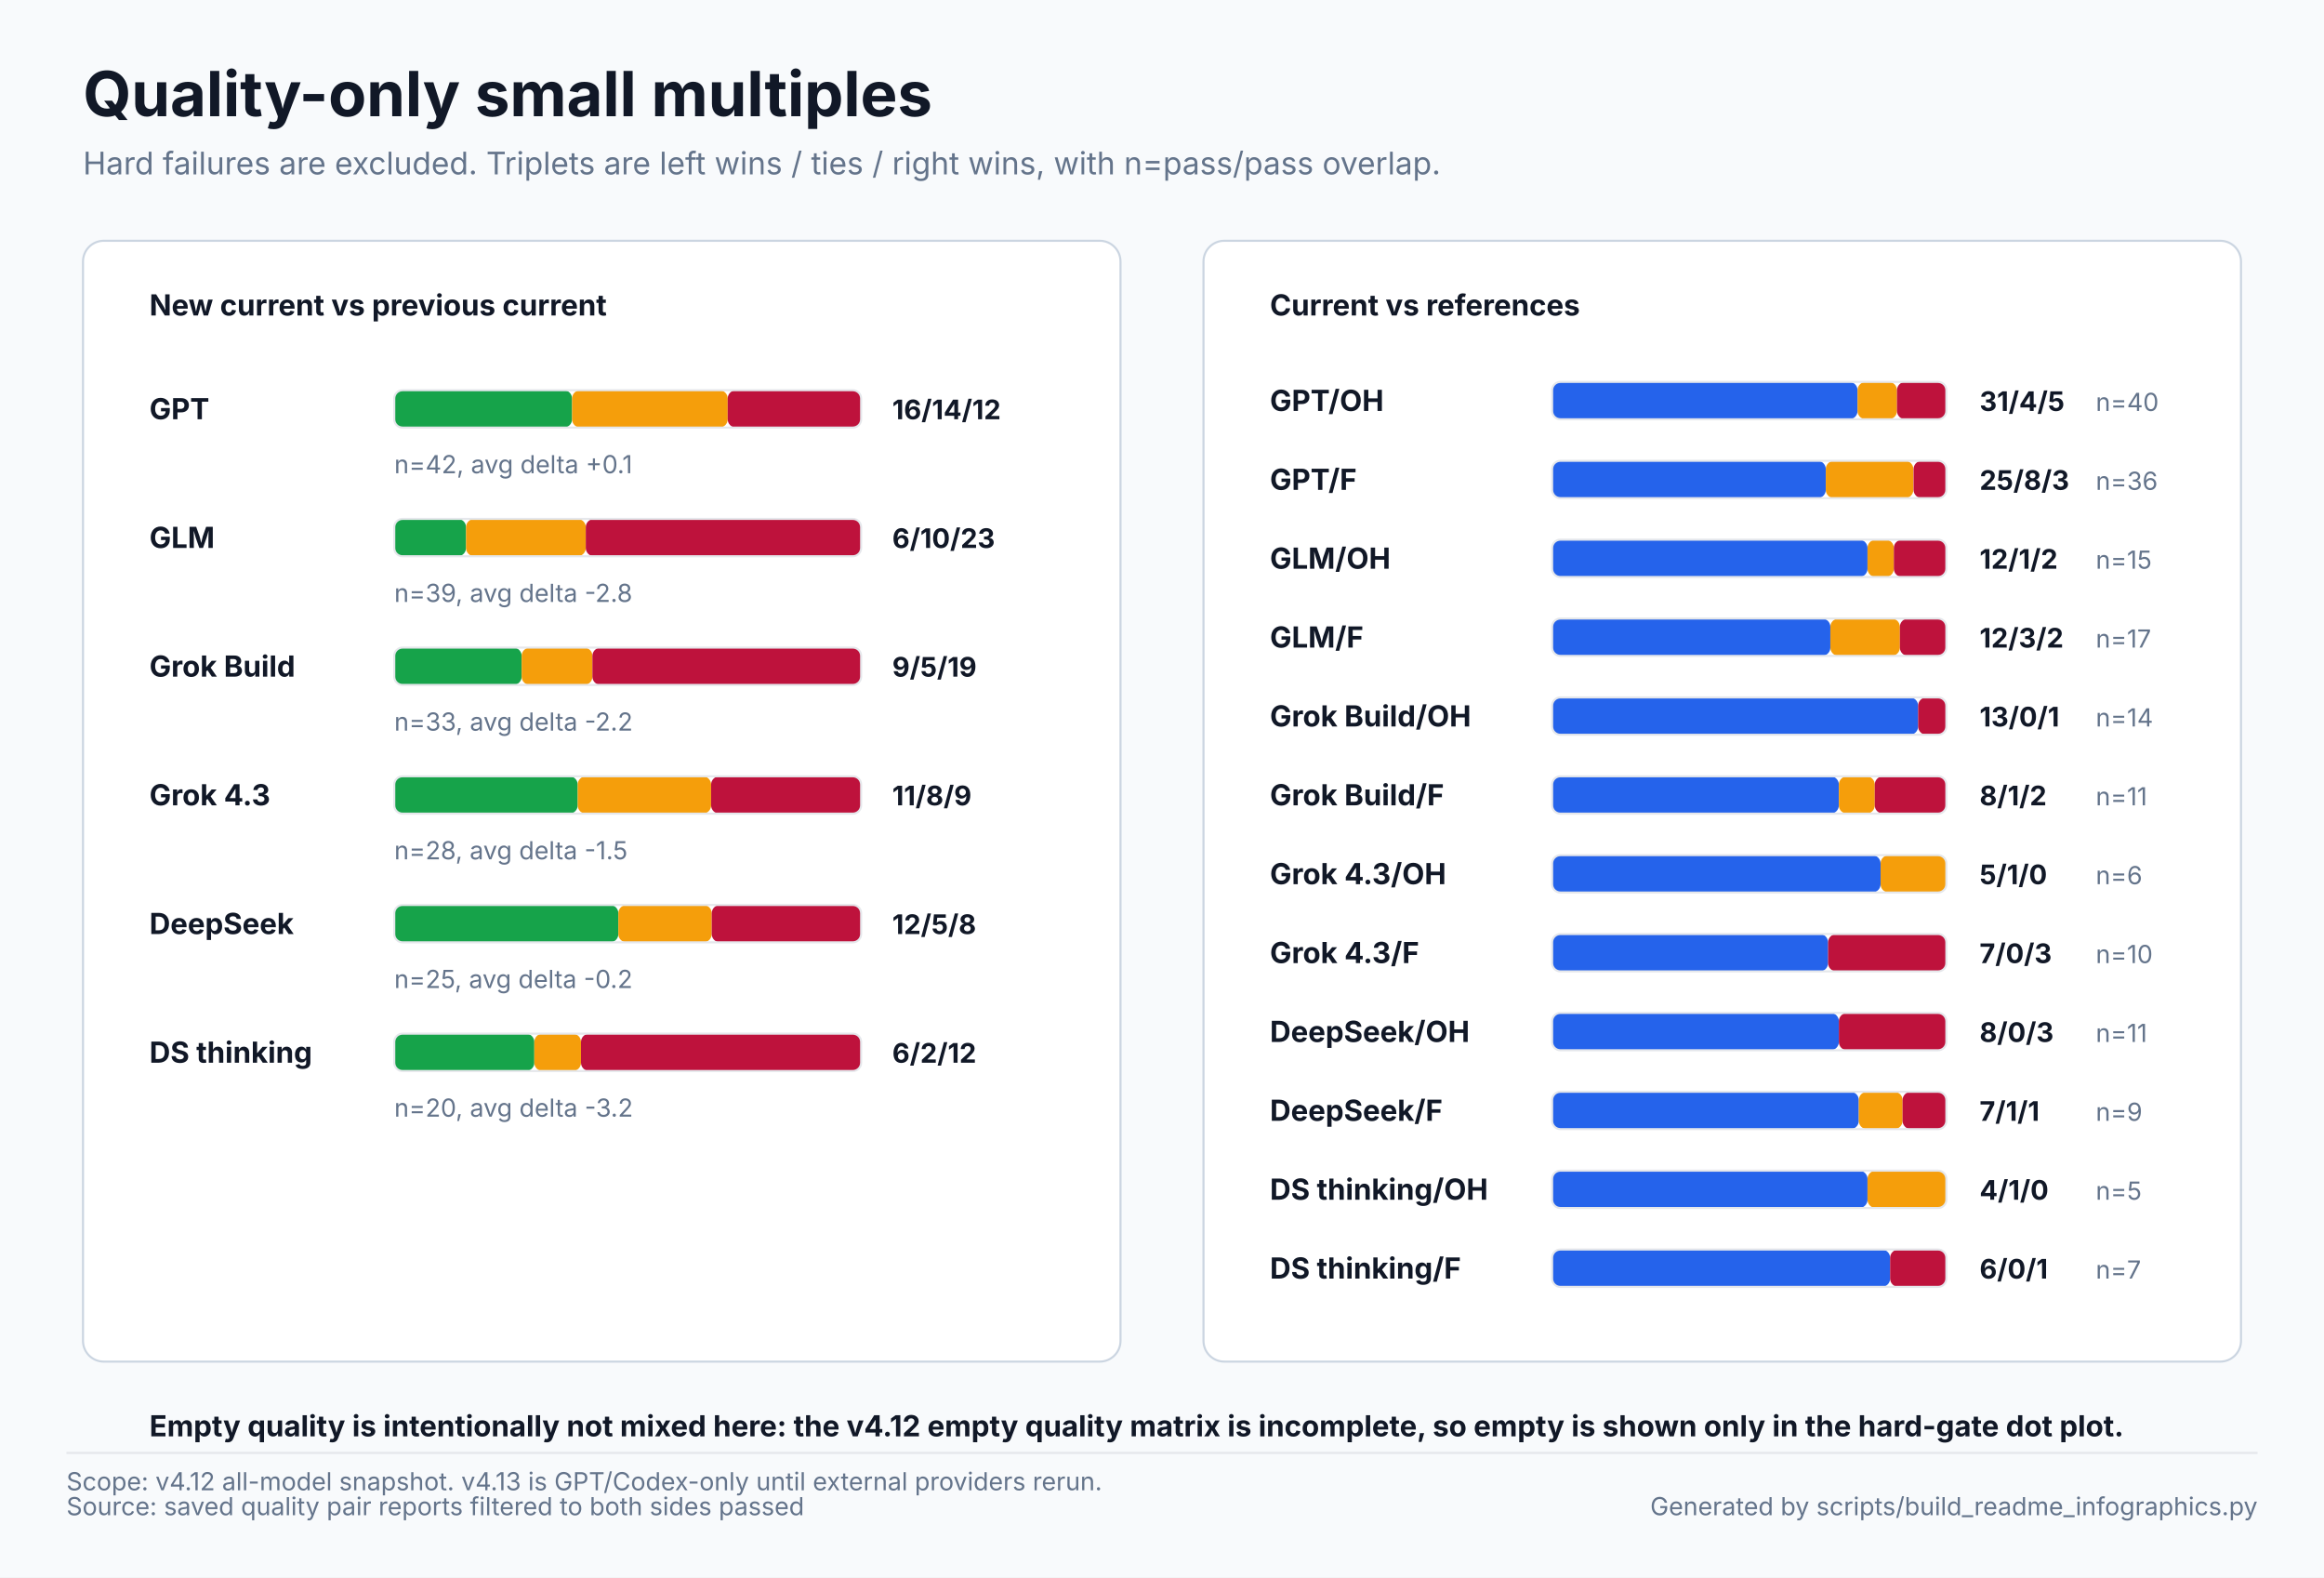
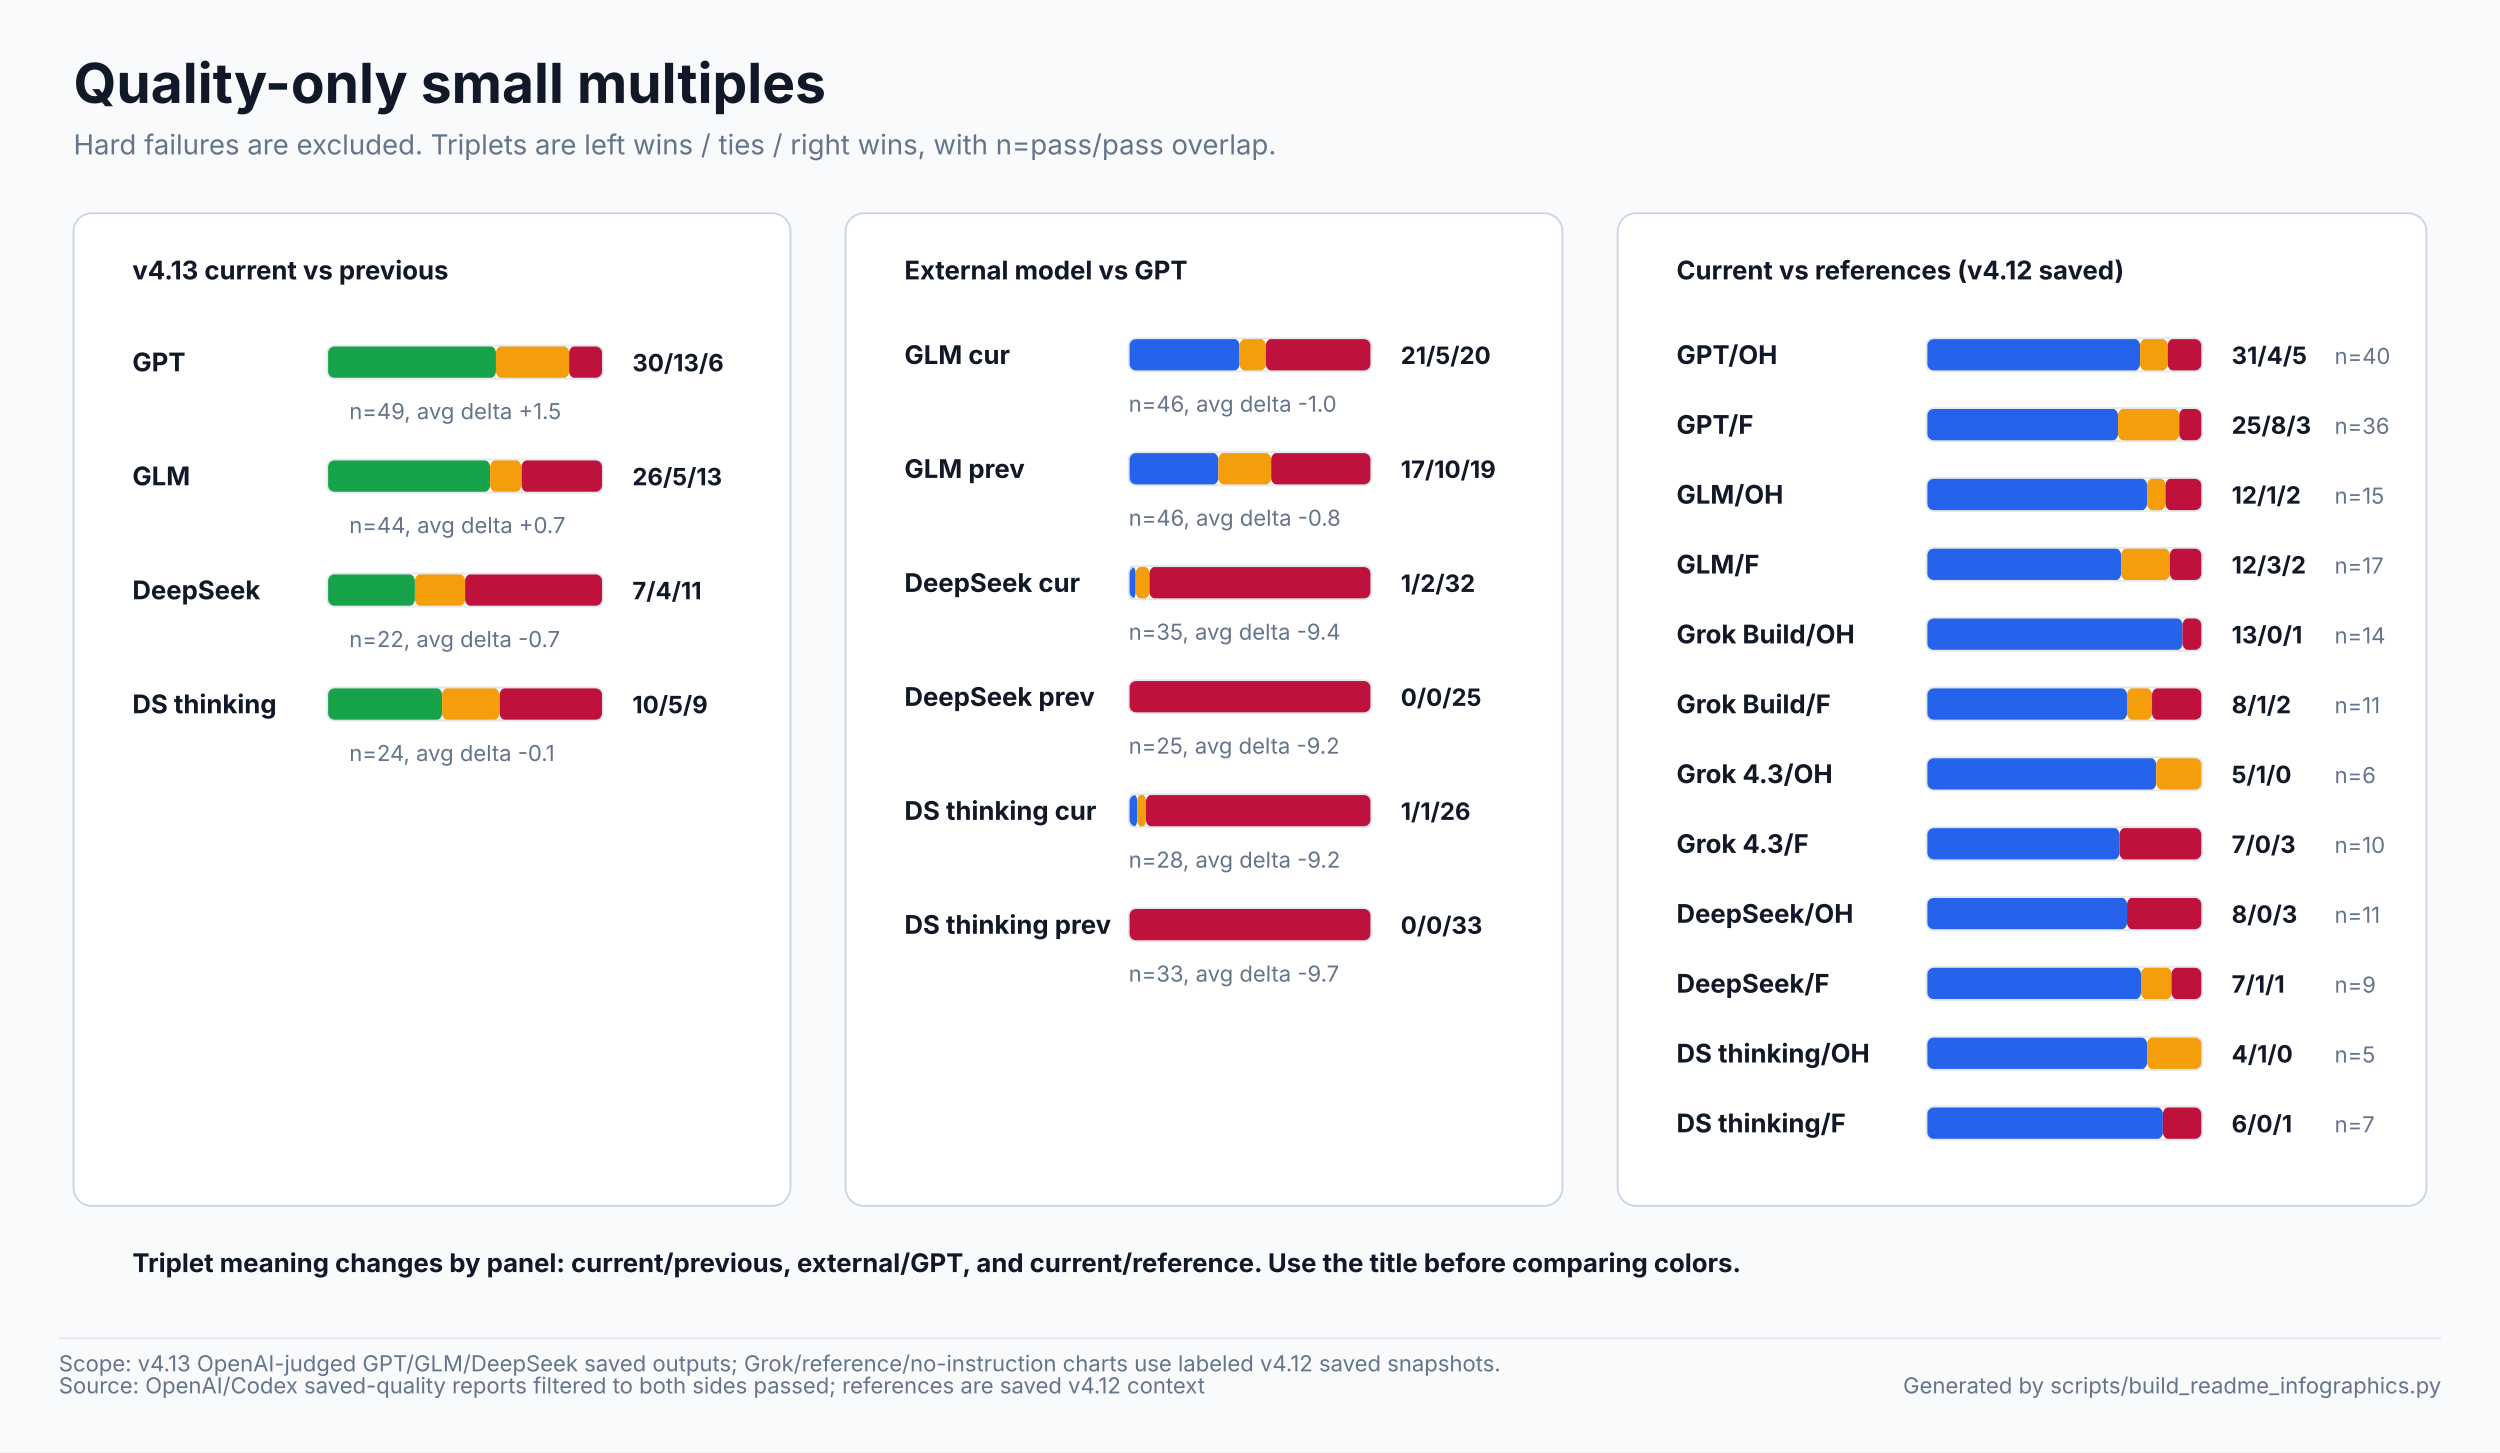
- <svg xmlns="http://www.w3.org/2000/svg" width="1120" height="760" viewBox="0 0 1120 760" role="img" aria-labelledby="title desc">
+ <svg xmlns="http://www.w3.org/2000/svg" width="1360" height="790" viewBox="0 0 1360 790" role="img" aria-labelledby="title desc">
  <style>
text{font-family:-apple-system,BlinkMacSystemFont,'Segoe UI',sans-serif;letter-spacing:0}
.title{font-size:30px;font-weight:700;fill:#111827}
.subtitle{font-size:15px;fill:#64748b}
.label{font-size:14px;font-weight:700;fill:#111827}
.small{font-size:12px;fill:#64748b}
.value{font-size:13px;font-weight:700;fill:#111827}
.axis{font-size:11px;fill:#64748b}
.cell{font-size:11px;font-weight:700;fill:#111827}
</style>
-   <rect x="0" y="0" width="1120" height="760" fill="#f8fafc" />
+   <rect x="0" y="0" width="1360" height="790" fill="#f8fafc" />
  <text x="40.0" y="56.0" class="title">Quality-only small multiples</text>
  <text x="40.0" y="84.0" class="subtitle">Hard failures are excluded. Triplets are left wins / ties / right wins, with n=pass/pass overlap.</text>
-   <rect x="40.0" y="116.0" width="500.0" height="540.0" rx="10.0" fill="#ffffff" stroke="#cbd5e1" />
-   <text x="72.0" y="152.0" class="label">New current vs previous current</text>
+   <rect x="40.0" y="116.0" width="390.0" height="540.0" rx="10.0" fill="#ffffff" stroke="#cbd5e1" />
+   <text x="72.0" y="152.0" class="label">v4.13 current vs previous</text>
  <text x="72.0" y="202.0" class="label">GPT</text>
-   <rect x="190.0" y="188.0" width="85.7" height="18.0" rx="4.0" fill="#16a34a" />
-   <rect x="275.7" y="188.0" width="75.0" height="18.0" rx="4.0" fill="#f59e0b" />
-   <rect x="350.7" y="188.0" width="64.3" height="18.0" rx="4.0" fill="#be123c" />
-   <rect x="190.0" y="188.0" width="225.0" height="18.0" rx="4.0" fill="none" stroke="#e5e7eb" />
-   <text x="430.0" y="202.0" class="value">16/14/12</text>
-   <text x="190.0" y="228.0" class="small">n=42, avg delta +0.1</text>
+   <rect x="178.0" y="188.0" width="91.8" height="18.0" rx="4.0" fill="#16a34a" />
+   <rect x="269.8" y="188.0" width="39.8" height="18.0" rx="4.0" fill="#f59e0b" />
+   <rect x="309.6" y="188.0" width="18.4" height="18.0" rx="4.0" fill="#be123c" />
+   <rect x="178.0" y="188.0" width="150.0" height="18.0" rx="4.0" fill="none" stroke="#e5e7eb" />
+   <text x="344.0" y="202.0" class="value">30/13/6</text>
+   <text x="190.0" y="228.0" class="small">n=49, avg delta +1.5</text>
  <text x="72.0" y="264.0" class="label">GLM</text>
-   <rect x="190.0" y="250.0" width="34.6" height="18.0" rx="4.0" fill="#16a34a" />
-   <rect x="224.6" y="250.0" width="57.7" height="18.0" rx="4.0" fill="#f59e0b" />
-   <rect x="282.3" y="250.0" width="132.7" height="18.0" rx="4.0" fill="#be123c" />
-   <rect x="190.0" y="250.0" width="225.0" height="18.0" rx="4.0" fill="none" stroke="#e5e7eb" />
-   <text x="430.0" y="264.0" class="value">6/10/23</text>
-   <text x="190.0" y="290.0" class="small">n=39, avg delta -2.8</text>
-   <text x="72.0" y="326.0" class="label">Grok Build</text>
-   <rect x="190.0" y="312.0" width="61.4" height="18.0" rx="4.0" fill="#16a34a" />
-   <rect x="251.4" y="312.0" width="34.1" height="18.0" rx="4.0" fill="#f59e0b" />
-   <rect x="285.5" y="312.0" width="129.5" height="18.0" rx="4.0" fill="#be123c" />
-   <rect x="190.0" y="312.0" width="225.0" height="18.0" rx="4.0" fill="none" stroke="#e5e7eb" />
-   <text x="430.0" y="326.0" class="value">9/5/19</text>
-   <text x="190.0" y="352.0" class="small">n=33, avg delta -2.2</text>
-   <text x="72.0" y="388.0" class="label">Grok 4.3</text>
-   <rect x="190.0" y="374.0" width="88.4" height="18.0" rx="4.0" fill="#16a34a" />
-   <rect x="278.4" y="374.0" width="64.3" height="18.0" rx="4.0" fill="#f59e0b" />
-   <rect x="342.7" y="374.0" width="72.3" height="18.0" rx="4.0" fill="#be123c" />
-   <rect x="190.0" y="374.0" width="225.0" height="18.0" rx="4.0" fill="none" stroke="#e5e7eb" />
-   <text x="430.0" y="388.0" class="value">11/8/9</text>
-   <text x="190.0" y="414.0" class="small">n=28, avg delta -1.5</text>
-   <text x="72.0" y="450.0" class="label">DeepSeek</text>
-   <rect x="190.0" y="436.0" width="108.0" height="18.0" rx="4.0" fill="#16a34a" />
-   <rect x="298.0" y="436.0" width="45.0" height="18.0" rx="4.0" fill="#f59e0b" />
-   <rect x="343.0" y="436.0" width="72.0" height="18.0" rx="4.0" fill="#be123c" />
-   <rect x="190.0" y="436.0" width="225.0" height="18.0" rx="4.0" fill="none" stroke="#e5e7eb" />
-   <text x="430.0" y="450.0" class="value">12/5/8</text>
-   <text x="190.0" y="476.0" class="small">n=25, avg delta -0.2</text>
-   <text x="72.0" y="512.0" class="label">DS thinking</text>
-   <rect x="190.0" y="498.0" width="67.5" height="18.0" rx="4.0" fill="#16a34a" />
-   <rect x="257.5" y="498.0" width="22.5" height="18.0" rx="4.0" fill="#f59e0b" />
-   <rect x="280.0" y="498.0" width="135.0" height="18.0" rx="4.0" fill="#be123c" />
-   <rect x="190.0" y="498.0" width="225.0" height="18.0" rx="4.0" fill="none" stroke="#e5e7eb" />
-   <text x="430.0" y="512.0" class="value">6/2/12</text>
-   <text x="190.0" y="538.0" class="small">n=20, avg delta -3.2</text>
-   <rect x="580.0" y="116.0" width="500.0" height="540.0" rx="10.0" fill="#ffffff" stroke="#cbd5e1" />
-   <text x="612.0" y="152.0" class="label">Current vs references</text>
-   <text x="612.0" y="198.0" class="label">GPT/OH</text>
-   <rect x="748.0" y="184.0" width="147.2" height="18.0" rx="4.0" fill="#2563eb" />
-   <rect x="895.2" y="184.0" width="19.0" height="18.0" rx="4.0" fill="#f59e0b" />
-   <rect x="914.2" y="184.0" width="23.8" height="18.0" rx="4.0" fill="#be123c" />
-   <rect x="748.0" y="184.0" width="190.0" height="18.0" rx="4.0" fill="none" stroke="#e5e7eb" />
-   <text x="954.0" y="198.0" class="value">31/4/5</text>
-   <text x="1010.0" y="198.0" class="small">n=40</text>
-   <text x="612.0" y="236.0" class="label">GPT/F</text>
-   <rect x="748.0" y="222.0" width="131.9" height="18.0" rx="4.0" fill="#2563eb" />
-   <rect x="879.9" y="222.0" width="42.2" height="18.0" rx="4.0" fill="#f59e0b" />
-   <rect x="922.2" y="222.0" width="15.8" height="18.0" rx="4.0" fill="#be123c" />
-   <rect x="748.0" y="222.0" width="190.0" height="18.0" rx="4.0" fill="none" stroke="#e5e7eb" />
-   <text x="954.0" y="236.0" class="value">25/8/3</text>
-   <text x="1010.0" y="236.0" class="small">n=36</text>
-   <text x="612.0" y="274.0" class="label">GLM/OH</text>
-   <rect x="748.0" y="260.0" width="152.0" height="18.0" rx="4.0" fill="#2563eb" />
-   <rect x="900.0" y="260.0" width="12.7" height="18.0" rx="4.0" fill="#f59e0b" />
-   <rect x="912.7" y="260.0" width="25.3" height="18.0" rx="4.0" fill="#be123c" />
-   <rect x="748.0" y="260.0" width="190.0" height="18.0" rx="4.0" fill="none" stroke="#e5e7eb" />
-   <text x="954.0" y="274.0" class="value">12/1/2</text>
-   <text x="1010.0" y="274.0" class="small">n=15</text>
-   <text x="612.0" y="312.0" class="label">GLM/F</text>
-   <rect x="748.0" y="298.0" width="134.1" height="18.0" rx="4.0" fill="#2563eb" />
-   <rect x="882.1" y="298.0" width="33.5" height="18.0" rx="4.0" fill="#f59e0b" />
-   <rect x="915.6" y="298.0" width="22.4" height="18.0" rx="4.0" fill="#be123c" />
-   <rect x="748.0" y="298.0" width="190.0" height="18.0" rx="4.0" fill="none" stroke="#e5e7eb" />
-   <text x="954.0" y="312.0" class="value">12/3/2</text>
-   <text x="1010.0" y="312.0" class="small">n=17</text>
-   <text x="612.0" y="350.0" class="label">Grok Build/OH</text>
-   <rect x="748.0" y="336.0" width="176.4" height="18.0" rx="4.0" fill="#2563eb" />
-   <rect x="924.4" y="336.0" width="13.6" height="18.0" rx="4.0" fill="#be123c" />
-   <rect x="748.0" y="336.0" width="190.0" height="18.0" rx="4.0" fill="none" stroke="#e5e7eb" />
-   <text x="954.0" y="350.0" class="value">13/0/1</text>
-   <text x="1010.0" y="350.0" class="small">n=14</text>
-   <text x="612.0" y="388.0" class="label">Grok Build/F</text>
-   <rect x="748.0" y="374.0" width="138.2" height="18.0" rx="4.0" fill="#2563eb" />
-   <rect x="886.2" y="374.0" width="17.3" height="18.0" rx="4.0" fill="#f59e0b" />
-   <rect x="903.5" y="374.0" width="34.5" height="18.0" rx="4.0" fill="#be123c" />
-   <rect x="748.0" y="374.0" width="190.0" height="18.0" rx="4.0" fill="none" stroke="#e5e7eb" />
-   <text x="954.0" y="388.0" class="value">8/1/2</text>
-   <text x="1010.0" y="388.0" class="small">n=11</text>
-   <text x="612.0" y="426.0" class="label">Grok 4.3/OH</text>
-   <rect x="748.0" y="412.0" width="158.3" height="18.0" rx="4.0" fill="#2563eb" />
-   <rect x="906.3" y="412.0" width="31.7" height="18.0" rx="4.0" fill="#f59e0b" />
-   <rect x="748.0" y="412.0" width="190.0" height="18.0" rx="4.0" fill="none" stroke="#e5e7eb" />
-   <text x="954.0" y="426.0" class="value">5/1/0</text>
-   <text x="1010.0" y="426.0" class="small">n=6</text>
-   <text x="612.0" y="464.0" class="label">Grok 4.3/F</text>
-   <rect x="748.0" y="450.0" width="133.0" height="18.0" rx="4.0" fill="#2563eb" />
-   <rect x="881.0" y="450.0" width="57.0" height="18.0" rx="4.0" fill="#be123c" />
-   <rect x="748.0" y="450.0" width="190.0" height="18.0" rx="4.0" fill="none" stroke="#e5e7eb" />
-   <text x="954.0" y="464.0" class="value">7/0/3</text>
-   <text x="1010.0" y="464.0" class="small">n=10</text>
-   <text x="612.0" y="502.0" class="label">DeepSeek/OH</text>
-   <rect x="748.0" y="488.0" width="138.2" height="18.0" rx="4.0" fill="#2563eb" />
-   <rect x="886.2" y="488.0" width="51.8" height="18.0" rx="4.0" fill="#be123c" />
-   <rect x="748.0" y="488.0" width="190.0" height="18.0" rx="4.0" fill="none" stroke="#e5e7eb" />
-   <text x="954.0" y="502.0" class="value">8/0/3</text>
-   <text x="1010.0" y="502.0" class="small">n=11</text>
-   <text x="612.0" y="540.0" class="label">DeepSeek/F</text>
-   <rect x="748.0" y="526.0" width="147.8" height="18.0" rx="4.0" fill="#2563eb" />
-   <rect x="895.8" y="526.0" width="21.1" height="18.0" rx="4.0" fill="#f59e0b" />
-   <rect x="916.9" y="526.0" width="21.1" height="18.0" rx="4.0" fill="#be123c" />
-   <rect x="748.0" y="526.0" width="190.0" height="18.0" rx="4.0" fill="none" stroke="#e5e7eb" />
-   <text x="954.0" y="540.0" class="value">7/1/1</text>
-   <text x="1010.0" y="540.0" class="small">n=9</text>
-   <text x="612.0" y="578.0" class="label">DS thinking/OH</text>
-   <rect x="748.0" y="564.0" width="152.0" height="18.0" rx="4.0" fill="#2563eb" />
-   <rect x="900.0" y="564.0" width="38.0" height="18.0" rx="4.0" fill="#f59e0b" />
-   <rect x="748.0" y="564.0" width="190.0" height="18.0" rx="4.0" fill="none" stroke="#e5e7eb" />
-   <text x="954.0" y="578.0" class="value">4/1/0</text>
-   <text x="1010.0" y="578.0" class="small">n=5</text>
-   <text x="612.0" y="616.0" class="label">DS thinking/F</text>
-   <rect x="748.0" y="602.0" width="162.9" height="18.0" rx="4.0" fill="#2563eb" />
-   <rect x="910.9" y="602.0" width="27.1" height="18.0" rx="4.0" fill="#be123c" />
-   <rect x="748.0" y="602.0" width="190.0" height="18.0" rx="4.0" fill="none" stroke="#e5e7eb" />
-   <text x="954.0" y="616.0" class="value">6/0/1</text>
-   <text x="1010.0" y="616.0" class="small">n=7</text>
-   <text x="72.0" y="692.0" class="label">Empty quality is intentionally not mixed here: the v4.12 empty quality matrix is incomplete, so empty is shown only in the hard-gate dot plot.</text>
-   <line x1="32.0" y1="700.0" x2="1088.0" y2="700.0" stroke="#e5e7eb" stroke-width="1" />
-   <text x="32.0" y="718.0" class="small">Scope: v4.12 all-model snapshot. v4.13 is GPT/Codex-only until external providers rerun.</text>
-   <text x="32.0" y="730.0" class="small">Source: saved quality pair reports filtered to both sides passed</text>
-   <text x="1088.0" y="730.0" class="small" text-anchor="end">Generated by scripts/build_readme_infographics.py</text>
+   <rect x="178.0" y="250.0" width="88.6" height="18.0" rx="4.0" fill="#16a34a" />
+   <rect x="266.6" y="250.0" width="17.0" height="18.0" rx="4.0" fill="#f59e0b" />
+   <rect x="283.7" y="250.0" width="44.3" height="18.0" rx="4.0" fill="#be123c" />
+   <rect x="178.0" y="250.0" width="150.0" height="18.0" rx="4.0" fill="none" stroke="#e5e7eb" />
+   <text x="344.0" y="264.0" class="value">26/5/13</text>
+   <text x="190.0" y="290.0" class="small">n=44, avg delta +0.7</text>
+   <text x="72.0" y="326.0" class="label">DeepSeek</text>
+   <rect x="178.0" y="312.0" width="47.7" height="18.0" rx="4.0" fill="#16a34a" />
+   <rect x="225.7" y="312.0" width="27.3" height="18.0" rx="4.0" fill="#f59e0b" />
+   <rect x="253.0" y="312.0" width="75.0" height="18.0" rx="4.0" fill="#be123c" />
+   <rect x="178.0" y="312.0" width="150.0" height="18.0" rx="4.0" fill="none" stroke="#e5e7eb" />
+   <text x="344.0" y="326.0" class="value">7/4/11</text>
+   <text x="190.0" y="352.0" class="small">n=22, avg delta -0.7</text>
+   <text x="72.0" y="388.0" class="label">DS thinking</text>
+   <rect x="178.0" y="374.0" width="62.5" height="18.0" rx="4.0" fill="#16a34a" />
+   <rect x="240.5" y="374.0" width="31.2" height="18.0" rx="4.0" fill="#f59e0b" />
+   <rect x="271.8" y="374.0" width="56.2" height="18.0" rx="4.0" fill="#be123c" />
+   <rect x="178.0" y="374.0" width="150.0" height="18.0" rx="4.0" fill="none" stroke="#e5e7eb" />
+   <text x="344.0" y="388.0" class="value">10/5/9</text>
+   <text x="190.0" y="414.0" class="small">n=24, avg delta -0.1</text>
+   <rect x="460.0" y="116.0" width="390.0" height="540.0" rx="10.0" fill="#ffffff" stroke="#cbd5e1" />
+   <text x="492.0" y="152.0" class="label">External model vs GPT</text>
+   <text x="492.0" y="198.0" class="label">GLM cur</text>
+   <rect x="614.0" y="184.0" width="60.3" height="18.0" rx="4.0" fill="#2563eb" />
+   <rect x="674.3" y="184.0" width="14.3" height="18.0" rx="4.0" fill="#f59e0b" />
+   <rect x="688.6" y="184.0" width="57.4" height="18.0" rx="4.0" fill="#be123c" />
+   <rect x="614.0" y="184.0" width="132.0" height="18.0" rx="4.0" fill="none" stroke="#e5e7eb" />
+   <text x="762.0" y="198.0" class="value">21/5/20</text>
+   <text x="614.0" y="224.0" class="small">n=46, avg delta -1.0</text>
+   <text x="492.0" y="260.0" class="label">GLM prev</text>
+   <rect x="614.0" y="246.0" width="48.8" height="18.0" rx="4.0" fill="#2563eb" />
+   <rect x="662.8" y="246.0" width="28.7" height="18.0" rx="4.0" fill="#f59e0b" />
+   <rect x="691.5" y="246.0" width="54.5" height="18.0" rx="4.0" fill="#be123c" />
+   <rect x="614.0" y="246.0" width="132.0" height="18.0" rx="4.0" fill="none" stroke="#e5e7eb" />
+   <text x="762.0" y="260.0" class="value">17/10/19</text>
+   <text x="614.0" y="286.0" class="small">n=46, avg delta -0.8</text>
+   <text x="492.0" y="322.0" class="label">DeepSeek cur</text>
+   <rect x="614.0" y="308.0" width="3.8" height="18.0" rx="4.0" fill="#2563eb" />
+   <rect x="617.8" y="308.0" width="7.5" height="18.0" rx="4.0" fill="#f59e0b" />
+   <rect x="625.3" y="308.0" width="120.7" height="18.0" rx="4.0" fill="#be123c" />
+   <rect x="614.0" y="308.0" width="132.0" height="18.0" rx="4.0" fill="none" stroke="#e5e7eb" />
+   <text x="762.0" y="322.0" class="value">1/2/32</text>
+   <text x="614.0" y="348.0" class="small">n=35, avg delta -9.4</text>
+   <text x="492.0" y="384.0" class="label">DeepSeek prev</text>
+   <rect x="614.0" y="370.0" width="132.0" height="18.0" rx="4.0" fill="#be123c" />
+   <rect x="614.0" y="370.0" width="132.0" height="18.0" rx="4.0" fill="none" stroke="#e5e7eb" />
+   <text x="762.0" y="384.0" class="value">0/0/25</text>
+   <text x="614.0" y="410.0" class="small">n=25, avg delta -9.2</text>
+   <text x="492.0" y="446.0" class="label">DS thinking cur</text>
+   <rect x="614.0" y="432.0" width="4.7" height="18.0" rx="4.0" fill="#2563eb" />
+   <rect x="618.7" y="432.0" width="4.7" height="18.0" rx="4.0" fill="#f59e0b" />
+   <rect x="623.4" y="432.0" width="122.6" height="18.0" rx="4.0" fill="#be123c" />
+   <rect x="614.0" y="432.0" width="132.0" height="18.0" rx="4.0" fill="none" stroke="#e5e7eb" />
+   <text x="762.0" y="446.0" class="value">1/1/26</text>
+   <text x="614.0" y="472.0" class="small">n=28, avg delta -9.2</text>
+   <text x="492.0" y="508.0" class="label">DS thinking prev</text>
+   <rect x="614.0" y="494.0" width="132.0" height="18.0" rx="4.0" fill="#be123c" />
+   <rect x="614.0" y="494.0" width="132.0" height="18.0" rx="4.0" fill="none" stroke="#e5e7eb" />
+   <text x="762.0" y="508.0" class="value">0/0/33</text>
+   <text x="614.0" y="534.0" class="small">n=33, avg delta -9.7</text>
+   <rect x="880.0" y="116.0" width="440.0" height="540.0" rx="10.0" fill="#ffffff" stroke="#cbd5e1" />
+   <text x="912.0" y="152.0" class="label">Current vs references (v4.12 saved)</text>
+   <text x="912.0" y="198.0" class="label">GPT/OH</text>
+   <rect x="1048.0" y="184.0" width="116.2" height="18.0" rx="4.0" fill="#2563eb" />
+   <rect x="1164.2" y="184.0" width="15.0" height="18.0" rx="4.0" fill="#f59e0b" />
+   <rect x="1179.2" y="184.0" width="18.8" height="18.0" rx="4.0" fill="#be123c" />
+   <rect x="1048.0" y="184.0" width="150.0" height="18.0" rx="4.0" fill="none" stroke="#e5e7eb" />
+   <text x="1214.0" y="198.0" class="value">31/4/5</text>
+   <text x="1270.0" y="198.0" class="small">n=40</text>
+   <text x="912.0" y="236.0" class="label">GPT/F</text>
+   <rect x="1048.0" y="222.0" width="104.2" height="18.0" rx="4.0" fill="#2563eb" />
+   <rect x="1152.2" y="222.0" width="33.3" height="18.0" rx="4.0" fill="#f59e0b" />
+   <rect x="1185.5" y="222.0" width="12.5" height="18.0" rx="4.0" fill="#be123c" />
+   <rect x="1048.0" y="222.0" width="150.0" height="18.0" rx="4.0" fill="none" stroke="#e5e7eb" />
+   <text x="1214.0" y="236.0" class="value">25/8/3</text>
+   <text x="1270.0" y="236.0" class="small">n=36</text>
+   <text x="912.0" y="274.0" class="label">GLM/OH</text>
+   <rect x="1048.0" y="260.0" width="120.0" height="18.0" rx="4.0" fill="#2563eb" />
+   <rect x="1168.0" y="260.0" width="10.0" height="18.0" rx="4.0" fill="#f59e0b" />
+   <rect x="1178.0" y="260.0" width="20.0" height="18.0" rx="4.0" fill="#be123c" />
+   <rect x="1048.0" y="260.0" width="150.0" height="18.0" rx="4.0" fill="none" stroke="#e5e7eb" />
+   <text x="1214.0" y="274.0" class="value">12/1/2</text>
+   <text x="1270.0" y="274.0" class="small">n=15</text>
+   <text x="912.0" y="312.0" class="label">GLM/F</text>
+   <rect x="1048.0" y="298.0" width="105.9" height="18.0" rx="4.0" fill="#2563eb" />
+   <rect x="1153.9" y="298.0" width="26.5" height="18.0" rx="4.0" fill="#f59e0b" />
+   <rect x="1180.4" y="298.0" width="17.6" height="18.0" rx="4.0" fill="#be123c" />
+   <rect x="1048.0" y="298.0" width="150.0" height="18.0" rx="4.0" fill="none" stroke="#e5e7eb" />
+   <text x="1214.0" y="312.0" class="value">12/3/2</text>
+   <text x="1270.0" y="312.0" class="small">n=17</text>
+   <text x="912.0" y="350.0" class="label">Grok Build/OH</text>
+   <rect x="1048.0" y="336.0" width="139.3" height="18.0" rx="4.0" fill="#2563eb" />
+   <rect x="1187.3" y="336.0" width="10.7" height="18.0" rx="4.0" fill="#be123c" />
+   <rect x="1048.0" y="336.0" width="150.0" height="18.0" rx="4.0" fill="none" stroke="#e5e7eb" />
+   <text x="1214.0" y="350.0" class="value">13/0/1</text>
+   <text x="1270.0" y="350.0" class="small">n=14</text>
+   <text x="912.0" y="388.0" class="label">Grok Build/F</text>
+   <rect x="1048.0" y="374.0" width="109.1" height="18.0" rx="4.0" fill="#2563eb" />
+   <rect x="1157.1" y="374.0" width="13.6" height="18.0" rx="4.0" fill="#f59e0b" />
+   <rect x="1170.7" y="374.0" width="27.3" height="18.0" rx="4.0" fill="#be123c" />
+   <rect x="1048.0" y="374.0" width="150.0" height="18.0" rx="4.0" fill="none" stroke="#e5e7eb" />
+   <text x="1214.0" y="388.0" class="value">8/1/2</text>
+   <text x="1270.0" y="388.0" class="small">n=11</text>
+   <text x="912.0" y="426.0" class="label">Grok 4.3/OH</text>
+   <rect x="1048.0" y="412.0" width="125.0" height="18.0" rx="4.0" fill="#2563eb" />
+   <rect x="1173.0" y="412.0" width="25.0" height="18.0" rx="4.0" fill="#f59e0b" />
+   <rect x="1048.0" y="412.0" width="150.0" height="18.0" rx="4.0" fill="none" stroke="#e5e7eb" />
+   <text x="1214.0" y="426.0" class="value">5/1/0</text>
+   <text x="1270.0" y="426.0" class="small">n=6</text>
+   <text x="912.0" y="464.0" class="label">Grok 4.3/F</text>
+   <rect x="1048.0" y="450.0" width="105.0" height="18.0" rx="4.0" fill="#2563eb" />
+   <rect x="1153.0" y="450.0" width="45.0" height="18.0" rx="4.0" fill="#be123c" />
+   <rect x="1048.0" y="450.0" width="150.0" height="18.0" rx="4.0" fill="none" stroke="#e5e7eb" />
+   <text x="1214.0" y="464.0" class="value">7/0/3</text>
+   <text x="1270.0" y="464.0" class="small">n=10</text>
+   <text x="912.0" y="502.0" class="label">DeepSeek/OH</text>
+   <rect x="1048.0" y="488.0" width="109.1" height="18.0" rx="4.0" fill="#2563eb" />
+   <rect x="1157.1" y="488.0" width="40.9" height="18.0" rx="4.0" fill="#be123c" />
+   <rect x="1048.0" y="488.0" width="150.0" height="18.0" rx="4.0" fill="none" stroke="#e5e7eb" />
+   <text x="1214.0" y="502.0" class="value">8/0/3</text>
+   <text x="1270.0" y="502.0" class="small">n=11</text>
+   <text x="912.0" y="540.0" class="label">DeepSeek/F</text>
+   <rect x="1048.0" y="526.0" width="116.7" height="18.0" rx="4.0" fill="#2563eb" />
+   <rect x="1164.7" y="526.0" width="16.7" height="18.0" rx="4.0" fill="#f59e0b" />
+   <rect x="1181.3" y="526.0" width="16.7" height="18.0" rx="4.0" fill="#be123c" />
+   <rect x="1048.0" y="526.0" width="150.0" height="18.0" rx="4.0" fill="none" stroke="#e5e7eb" />
+   <text x="1214.0" y="540.0" class="value">7/1/1</text>
+   <text x="1270.0" y="540.0" class="small">n=9</text>
+   <text x="912.0" y="578.0" class="label">DS thinking/OH</text>
+   <rect x="1048.0" y="564.0" width="120.0" height="18.0" rx="4.0" fill="#2563eb" />
+   <rect x="1168.0" y="564.0" width="30.0" height="18.0" rx="4.0" fill="#f59e0b" />
+   <rect x="1048.0" y="564.0" width="150.0" height="18.0" rx="4.0" fill="none" stroke="#e5e7eb" />
+   <text x="1214.0" y="578.0" class="value">4/1/0</text>
+   <text x="1270.0" y="578.0" class="small">n=5</text>
+   <text x="912.0" y="616.0" class="label">DS thinking/F</text>
+   <rect x="1048.0" y="602.0" width="128.6" height="18.0" rx="4.0" fill="#2563eb" />
+   <rect x="1176.6" y="602.0" width="21.4" height="18.0" rx="4.0" fill="#be123c" />
+   <rect x="1048.0" y="602.0" width="150.0" height="18.0" rx="4.0" fill="none" stroke="#e5e7eb" />
+   <text x="1214.0" y="616.0" class="value">6/0/1</text>
+   <text x="1270.0" y="616.0" class="small">n=7</text>
+   <text x="72.0" y="692.0" class="label">Triplet meaning changes by panel: current/previous, external/GPT, and current/reference. Use the title before comparing colors.</text>
+   <line x1="32.0" y1="728.0" x2="1328.0" y2="728.0" stroke="#e5e7eb" stroke-width="1" />
+   <text x="32.0" y="746.0" class="small">Scope: v4.13 OpenAI-judged GPT/GLM/DeepSeek saved outputs; Grok/reference/no-instruction charts use labeled v4.12 saved snapshots.</text>
+   <text x="32.0" y="758.0" class="small">Source: OpenAI/Codex saved-quality reports filtered to both sides passed; references are saved v4.12 context</text>
+   <text x="1328.0" y="758.0" class="small" text-anchor="end">Generated by scripts/build_readme_infographics.py</text>
</svg>
